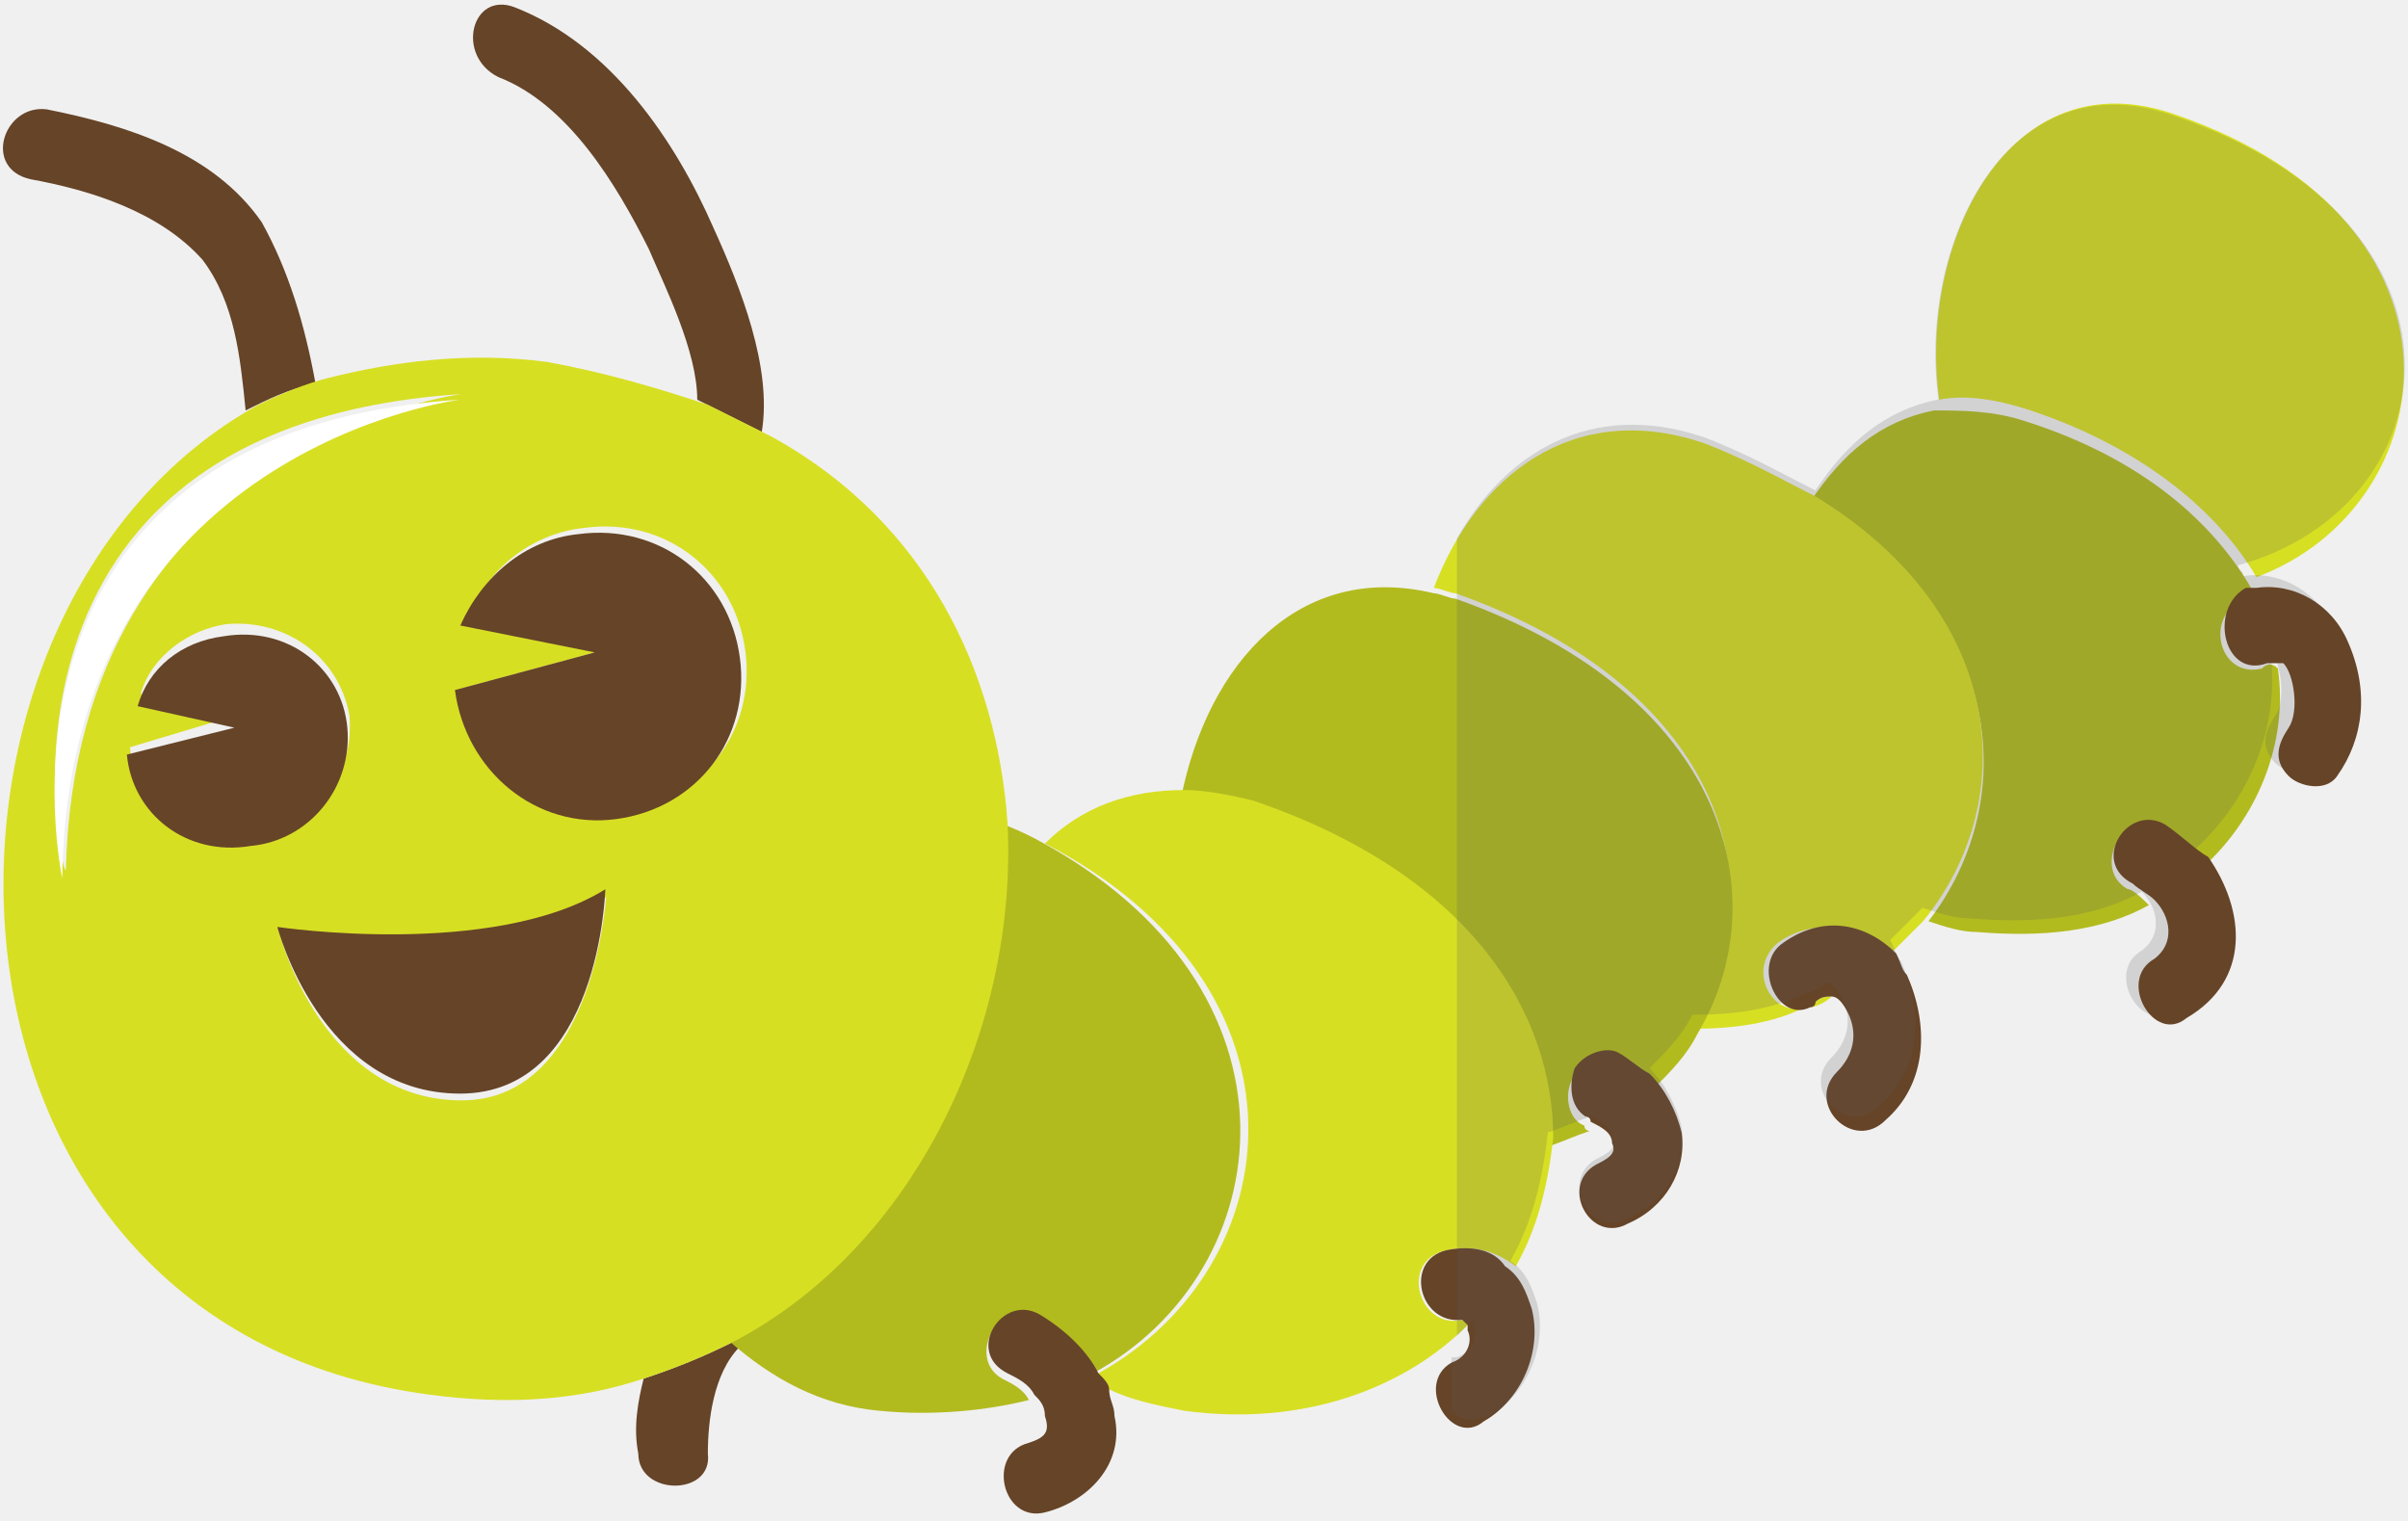
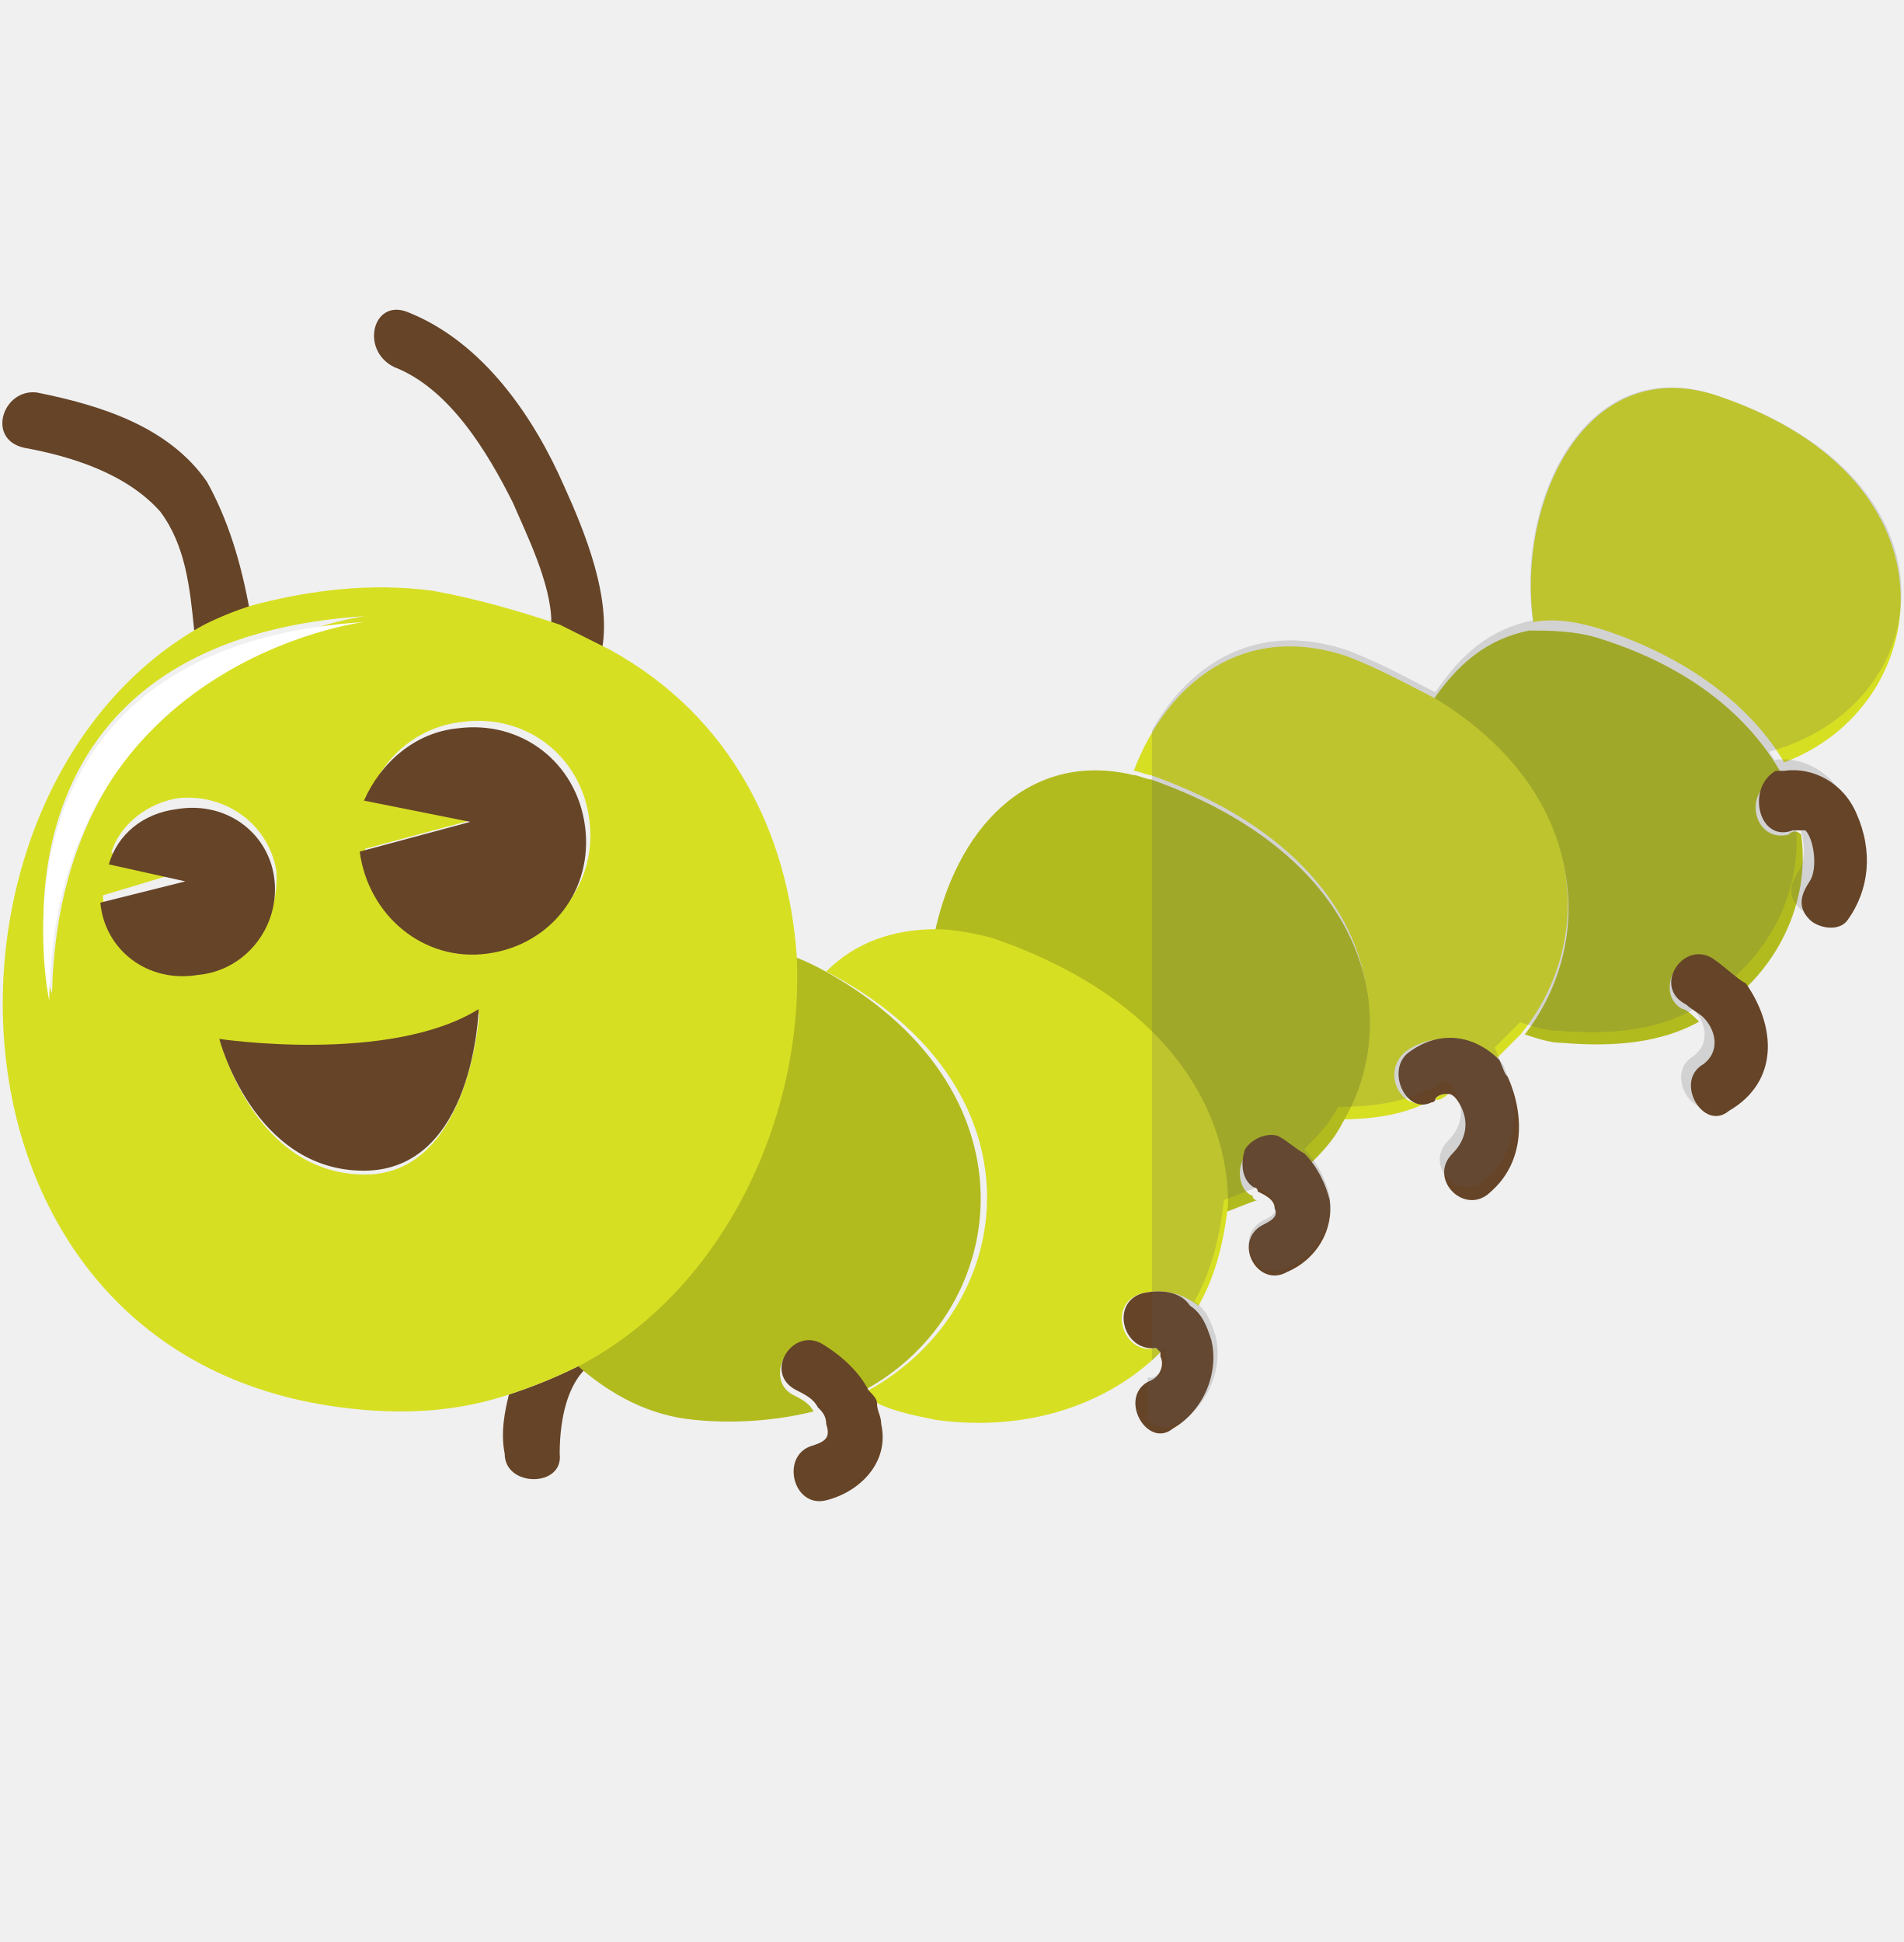
- <svg xmlns="http://www.w3.org/2000/svg" version="1.1" id="master-artboard" x="0px" y="0px" viewBox="0 0 150 94.7" style="enable-background:new 0 0 150 94.7;" xml:space="preserve">
+ <svg xmlns="http://www.w3.org/2000/svg" version="1.1" id="master-artboard" x="0px" y="0px" viewBox="0 0 150 153" style="enable-background:new 0 0 150 153;" xml:space="preserve">
  <style type="text/css">
	.st0{fill:#664428;}
	.st1{fill:#D7DF23;}
	.st2{fill:#B2BB1E;}
	.st3{fill:#FFFFFF;}
	.st4{opacity:0.2;}
	.st5{fill:#58595B;}
</style>
  <g transform="matrix(3.349134, 0, 0, 3.349134, -3172.74, -292.937)">
    <g>
-       <path class="st0" d="M952.2,91.6c-0.9-1.3-2.5-1.8-4-2.1c-0.8-0.1-1.2,1.1-0.3,1.3c1.1,0.2,2.4,0.6,3.2,1.5    c0.6,0.8,0.7,1.8,0.8,2.8c0.4-0.2,0.8-0.4,1.3-0.5C953,93.5,952.7,92.5,952.2,91.6z" />
+       <path class="st0" d="M952.2,98.8c-0.9-1.3-2.5-1.8-4-2.1c-0.8-0.1-1.2,1.1-0.3,1.3c1.1,0.2,2.4,0.6,3.2,1.5    c0.6,0.8,0.7,1.8,0.8,2.8c0.4-0.2,0.8-0.4,1.3-0.5C953,100.7,952.7,99.7,952.2,98.8z" />
    </g>
  </g>
  <g transform="matrix(3.349134, 0, 0, 3.349134, -3172.74, -292.937)">
-     <path class="st0" d="M960.6,91.7c-0.7-1.6-1.9-3.4-3.7-4.1c-0.8-0.3-1.1,0.9-0.3,1.3c1.3,0.5,2.2,2,2.8,3.2   c0.3,0.7,0.9,1.9,0.9,2.8c0.4,0.2,0.8,0.4,1.2,0.6C961.7,94.3,961.1,92.8,960.6,91.7z" />
+     <path class="st0" d="M960.6,98.9c-0.7-1.6-1.9-3.4-3.7-4.1c-0.8-0.3-1.1,0.9-0.3,1.3c1.3,0.5,2.2,2,2.8,3.2   c0.3,0.7,0.9,1.9,0.9,2.8c0.4,0.2,0.8,0.4,1.2,0.6C961.7,101.5,961.1,100,960.6,98.9z" />
  </g>
  <g transform="matrix(3.332924, 0, 0, 3.332924, -3150.847, -290.7487)">
-     <path class="st0" d="M957.4,113c-0.1,0.4-0.2,0.9-0.1,1.4c0,0.8,1.4,0.8,1.3,0c0-0.6,0.1-1.5,0.6-2c0,0,0,0-0.1-0.1   C958.5,112.6,958,112.8,957.4,113z" />
+     <path class="st0" d="M957.4,120.2c-0.1,0.4-0.2,0.9-0.1,1.4c0,0.8,1.4,0.8,1.3,0c0-0.6,0.1-1.5,0.6-2c0,0,0,0-0.1-0.1   C958.5,119.8,958,120,957.4,120.2z" />
  </g>
  <g transform="matrix(3.349134, 0, 0, 3.349134, -3172.74, -292.937)">
-     <path class="st1" d="M985.1,95.1c2.1,0.7,3.5,1.9,4.2,3.1c3.5-1.3,4.3-6.6-1.5-8.6c-3.1-1.1-4.8,2.4-4.4,5.3   C983.9,94.8,984.5,94.9,985.1,95.1z" />
+     <path class="st1" d="M985.1,102.3c2.1,0.7,3.5,1.9,4.2,3.1c3.5-1.3,4.3-6.6-1.5-8.6c-3.1-1.1-4.8,2.4-4.4,5.3   C983.9,102,984.5,102.1,985.1,102.3z" />
  </g>
  <g transform="matrix(3.349134, 0, 0, 3.349134, -3172.74, -292.937)">
-     <path class="st2" d="M983.2,104.6c0.3,0.1,0.6,0.2,0.9,0.2c1.2,0.1,2.3,0,3.2-0.5c-0.1-0.1-0.3-0.3-0.4-0.3c-0.7-0.4,0-1.6,0.6-1.1   c0.3,0.2,0.6,0.4,0.8,0.7c1-0.9,1.6-2.3,1.4-3.7c-0.1-0.1-0.2-0.1-0.3,0c-0.8,0.2-1.1-1-0.3-1.3c0.1,0,0.1,0,0.2,0   c0-0.1-0.1-0.1-0.1-0.2c-0.7-1.2-2-2.4-4.2-3.1c-0.6-0.2-1.2-0.2-1.7-0.2c-1,0.2-1.7,0.8-2.3,1.7   C984.7,98.9,984.9,102.4,983.2,104.6z" />
+     <path class="st2" d="M983.2,111.8c0.3,0.1,0.6,0.2,0.9,0.2c1.2,0.1,2.3,0,3.2-0.5c-0.1-0.1-0.3-0.3-0.4-0.3c-0.7-0.4,0-1.6,0.6-1.1   c0.3,0.2,0.6,0.4,0.8,0.7c1-0.9,1.6-2.3,1.4-3.7c-0.1-0.1-0.2-0.1-0.3,0c-0.8,0.2-1.1-1-0.3-1.3c0.1,0,0.1,0,0.2,0   c0-0.1-0.1-0.1-0.1-0.2c-0.7-1.2-2-2.4-4.2-3.1c-0.6-0.2-1.2-0.2-1.7-0.2c-1,0.2-1.7,0.8-2.3,1.7   C984.7,106.1,984.9,109.6,983.2,111.8z" />
  </g>
  <g transform="matrix(3.349134, 0, 0, 3.349134, -3172.74, -292.937)">
-     <path class="st1" d="M981.1,106.1c0,0-0.1,0-0.1,0.1c0.1,0,0.3-0.1,0.4-0.2C981.3,106,981.2,106,981.1,106.1z" />
+     <path class="st1" d="M981.1,113.3C981.1,113.3,981,113.3,981.1,113.3c0,0.1,0.2,0,0.3-0.1C981.3,113.2,981.2,113.2,981.1,113.3z" />
  </g>
  <g transform="matrix(3.349134, 0, 0, 3.349134, -3172.74, -292.937)">
-     <path class="st1" d="M978.8,106.6c0.8,0,1.5-0.1,2.1-0.4c-0.6,0.2-1.1-0.7-0.5-1.2c0.7-0.5,1.6-0.3,2.1,0.2   c0.2-0.2,0.4-0.4,0.6-0.6c1.8-2.2,1.6-5.7-2-7.9c-0.6-0.3-1.3-0.7-2.1-1c-2.4-0.8-4.2,0.6-5,2.7c0.1,0,0.3,0.1,0.4,0.1   C979.5,100.3,980.4,104.1,978.8,106.6z" />
+     <path class="st1" d="M978.8,113.8c0.8,0,1.5-0.1,2.1-0.4c-0.6,0.2-1.1-0.7-0.5-1.2c0.7-0.5,1.6-0.3,2.1,0.2   c0.2-0.2,0.4-0.4,0.6-0.6c1.8-2.2,1.6-5.7-2-7.9c-0.6-0.3-1.3-0.7-2.1-1c-2.4-0.8-4.2,0.6-5,2.7c0.1,0,0.3,0.1,0.4,0.1   C979.5,107.5,980.4,111.3,978.8,113.8z" />
  </g>
  <g transform="matrix(3.349134, 0, 0, 3.349134, -3172.74, -292.937)">
-     <path class="st2" d="M976.1,108.8c0.3-0.1,0.5-0.2,0.8-0.3c0,0-0.1,0-0.1-0.1c-0.3-0.1-0.4-0.6-0.2-0.9c0.2-0.3,0.6-0.4,0.9-0.2   c0.2,0.1,0.4,0.2,0.6,0.4c0.3-0.3,0.6-0.6,0.8-1c1.5-2.5,0.6-6.3-4.5-8.1c-0.1,0-0.3-0.1-0.4-0.1c-2.5-0.6-4.2,1.3-4.7,3.8   c0.4,0,0.8,0.1,1.3,0.2C974.6,103.8,976.2,106.4,976.1,108.8z" />
+     <path class="st2" d="M976.1,116c0.3-0.1,0.5-0.2,0.8-0.3c0,0-0.1,0-0.1-0.1c-0.3-0.1-0.4-0.6-0.2-0.9s0.6-0.4,0.9-0.2   c0.2,0.1,0.4,0.2,0.6,0.4c0.3-0.3,0.6-0.6,0.8-1c1.5-2.5,0.6-6.3-4.5-8.1c-0.1,0-0.3-0.1-0.4-0.1c-2.5-0.6-4.2,1.3-4.7,3.8   c0.4,0,0.8,0.1,1.3,0.2C974.6,111,976.2,113.6,976.1,116z" />
  </g>
  <g transform="matrix(3.332924, 0, 0, 3.332924, -3150.847, -290.7487)">
-     <path class="st1" d="M965.9,112.9c0,0.1,0.1,0.2,0.2,0.3c0.4,0.2,0.9,0.3,1.4,0.4c2.2,0.3,4.1-0.4,5.3-1.6c0,0,0-0.1-0.1-0.1   c0,0,0,0,0,0c-0.8,0.2-1.2-1.1-0.3-1.3c0.5-0.1,0.9,0,1.3,0.3c0.4-0.7,0.6-1.5,0.7-2.4c0-2.3-1.5-4.9-5.6-6.3   c-0.4-0.1-0.9-0.2-1.3-0.2c-1,0-1.9,0.3-2.6,1C970.1,105.7,969.5,110.9,965.9,112.9z" />
+     <path class="st1" d="M965.9,120.1c0,0.1,0.1,0.2,0.2,0.3c0.4,0.2,0.9,0.3,1.4,0.4c2.2,0.3,4.1-0.4,5.3-1.6c0,0,0-0.1-0.1-0.1l0,0   c-0.8,0.2-1.2-1.1-0.3-1.3c0.5-0.1,0.9,0,1.3,0.3c0.4-0.7,0.6-1.5,0.7-2.4c0-2.3-1.5-4.9-5.6-6.3c-0.4-0.1-0.9-0.2-1.3-0.2   c-1,0-1.9,0.3-2.6,1C970.1,112.9,969.5,118.1,965.9,120.1z" />
  </g>
  <g transform="matrix(3.332924, 0, 0, 3.332924, -3150.847, -290.7487)">
-     <path class="st2" d="M959,112.3C959.1,112.3,959.1,112.3,959,112.3c0.8,0.7,1.7,1.2,2.8,1.3c1,0.1,2,0,2.8-0.2   c-0.1-0.2-0.3-0.3-0.5-0.4c-0.7-0.4,0-1.6,0.6-1.1c0.4,0.3,0.8,0.6,1.1,1c3.5-1.9,4.2-7.2-1.1-10c-0.2-0.1-0.4-0.2-0.7-0.3   C964.4,106.4,962.5,110.4,959,112.3z" />
+     <path class="st2" d="M959,119.5C959.1,119.5,959.1,119.5,959,119.5c0.8,0.7,1.7,1.2,2.8,1.3c1,0.1,2,0,2.8-0.2   c-0.1-0.2-0.3-0.3-0.5-0.4c-0.7-0.4,0-1.6,0.6-1.1c0.4,0.3,0.8,0.6,1.1,1c3.5-1.9,4.2-7.2-1.1-10c-0.2-0.1-0.4-0.2-0.7-0.3   C964.4,113.6,962.5,117.6,959,119.5z" />
  </g>
  <g transform="matrix(3.332924, 0, 0, 3.332924, -3148.847, -290.7487)">
-     <path class="st1" d="M952.8,113.3c1.5,0.2,2.8,0.1,4-0.3c0.6-0.2,1.1-0.4,1.7-0.7c3.4-1.8,5.3-5.9,5.1-9.7   c-0.2-2.8-1.5-5.6-4.4-7.2c-0.4-0.2-0.8-0.4-1.2-0.6c-0.9-0.3-1.9-0.6-3-0.8c-1.5-0.2-2.9,0-4.1,0.3c-0.4,0.1-0.9,0.3-1.3,0.5   C942.7,98.6,942.9,112,952.8,113.3z M947.2,101.2L947.2,101.2l2-0.6l-1.8-0.4c0.2-0.7,0.9-1.2,1.6-1.3c1.1-0.1,2.1,0.6,2.3,1.7   c0.1,1.1-0.6,2.1-1.7,2.3C948.4,103.2,947.3,102.4,947.2,101.2z M953.4,107.8c-2.6,0-3.4-3.1-3.4-3.1s4,0.6,6.1-0.7   C956.1,103.9,955.9,107.8,953.4,107.8z M955.7,97.1c1.5-0.2,2.8,0.8,3,2.3c0.2,1.5-0.8,2.8-2.3,3s-2.8-0.8-3-2.3v0l2.6-0.7   l-2.5-0.5C953.8,97.9,954.7,97.2,955.7,97.1z M953.4,94.6c0,0-7.2,0.9-7.4,8.9C945.9,103.6,944.1,95.2,953.4,94.6z" />
+     <path class="st1" d="M952.8,120.5c1.5,0.2,2.8,0.1,4-0.3c0.6-0.2,1.1-0.4,1.7-0.7c3.4-1.8,5.3-5.9,5.1-9.7   c-0.2-2.8-1.5-5.6-4.4-7.2c-0.4-0.2-0.8-0.4-1.2-0.6c-0.9-0.3-1.9-0.6-3-0.8c-1.5-0.2-2.9,0-4.1,0.3c-0.4,0.1-0.9,0.3-1.3,0.5   C942.7,105.8,942.9,119.2,952.8,120.5z M947.2,108.4L947.2,108.4l2-0.6l-1.8-0.4c0.2-0.7,0.9-1.2,1.6-1.3c1.1-0.1,2.1,0.6,2.3,1.7   c0.1,1.1-0.6,2.1-1.7,2.3C948.4,110.4,947.3,109.6,947.2,108.4z M953.4,115c-2.6,0-3.4-3.1-3.4-3.1s4,0.6,6.1-0.7   C956.1,111.1,955.9,115,953.4,115z M955.7,104.3c1.5-0.2,2.8,0.8,3,2.3s-0.8,2.8-2.3,3s-2.8-0.8-3-2.3l0,0l2.6-0.7l-2.5-0.5   C953.8,105.1,954.7,104.4,955.7,104.3z M953.4,101.8c0,0-7.2,0.9-7.4,8.9C945.9,110.8,944.1,102.4,953.4,101.8z" />
  </g>
  <g transform="matrix(3.332924, 0, 0, 3.332924, -3150.847, -290.7487)">
-     <path class="st0" d="M964.8,111.8c-0.7-0.4-1.4,0.7-0.6,1.1c0.2,0.1,0.4,0.2,0.5,0.4c0.1,0.1,0.2,0.2,0.2,0.4   c0.1,0.3,0,0.4-0.3,0.5c-0.8,0.2-0.5,1.5,0.3,1.3c0.8-0.2,1.5-0.9,1.3-1.8c0-0.2-0.1-0.3-0.1-0.5c0-0.1-0.1-0.2-0.2-0.3   C965.7,112.5,965.3,112.1,964.8,111.8z" />
+     <path class="st0" d="M964.8,119c-0.7-0.4-1.4,0.7-0.6,1.1c0.2,0.1,0.4,0.2,0.5,0.4c0.1,0.1,0.2,0.2,0.2,0.4c0.1,0.3,0,0.4-0.3,0.5   c-0.8,0.2-0.5,1.5,0.3,1.3s1.5-0.9,1.3-1.8c0-0.2-0.1-0.3-0.1-0.5c0-0.1-0.1-0.2-0.2-0.3C965.7,119.7,965.3,119.3,964.8,119z" />
  </g>
  <g transform="matrix(3.332924, 0, 0, 3.332924, -3150.847, -290.7487)">
-     <path class="st0" d="M972.4,110.6c-0.8,0.2-0.5,1.4,0.3,1.3c0,0,0,0,0,0c0,0,0.1,0.1,0.1,0.1s0,0.1,0,0.1c0.1,0.2,0,0.5-0.3,0.6   c-0.7,0.4,0,1.6,0.6,1.1c0.7-0.4,1.1-1.3,0.9-2.1c-0.1-0.3-0.2-0.6-0.5-0.8C973.3,110.6,972.9,110.5,972.4,110.6z" />
+     <path class="st0" d="M972.4,117.8c-0.8,0.2-0.5,1.4,0.3,1.3l0,0l0.1,0.1v0.1c0.1,0.2,0,0.5-0.3,0.6c-0.7,0.4,0,1.6,0.6,1.1   c0.7-0.4,1.1-1.3,0.9-2.1c-0.1-0.3-0.2-0.6-0.5-0.8C973.3,117.8,972.9,117.7,972.4,117.8z" />
  </g>
  <g transform="matrix(3.332924, 0, 0, 3.332924, -3150.847, -290.7487)">
-     <path class="st0" d="M974.8,107.2c-0.1,0.3-0.1,0.7,0.2,0.9c0,0,0.1,0,0.1,0.1c0.2,0.1,0.4,0.2,0.4,0.4c0.1,0.2-0.1,0.3-0.3,0.4   c-0.7,0.4-0.1,1.5,0.6,1.1c0.7-0.3,1.1-1,1-1.7c-0.1-0.4-0.3-0.8-0.6-1.1c-0.2-0.1-0.4-0.3-0.6-0.4   C975.4,106.8,975,106.9,974.8,107.2z" />
+     <path class="st0" d="M974.8,114.4c-0.1,0.3-0.1,0.7,0.2,0.9c0,0,0.1,0,0.1,0.1c0.2,0.1,0.4,0.2,0.4,0.4c0.1,0.2-0.1,0.3-0.3,0.4   c-0.7,0.4-0.1,1.5,0.6,1.1c0.7-0.3,1.1-1,1-1.7c-0.1-0.4-0.3-0.8-0.6-1.1c-0.2-0.1-0.4-0.3-0.6-0.4   C975.4,114,975,114.1,974.8,114.4z" />
  </g>
  <g transform="matrix(3.349134, 0, 0, 3.349134, -3172.74, -292.937)">
-     <path class="st0" d="M980.5,105c-0.6,0.4-0.1,1.5,0.5,1.2l0,0c0,0,0.1,0,0.1-0.1c0.1-0.1,0.2-0.1,0.3-0.1c0.1,0,0.2,0.1,0.3,0.3   c0.2,0.4,0.1,0.8-0.2,1.1c-0.6,0.6,0.3,1.5,0.9,0.9c0.8-0.7,0.8-1.8,0.4-2.7c-0.1-0.1-0.1-0.2-0.2-0.4   C982,104.6,981.2,104.5,980.5,105z" />
+     <path class="st0" d="M980.5,112.2c-0.6,0.4-0.1,1.5,0.5,1.2l0,0c0,0,0.1,0,0.1-0.1c0.1-0.1,0.2-0.1,0.3-0.1s0.2,0.1,0.3,0.3   c0.2,0.4,0.1,0.8-0.2,1.1c-0.6,0.6,0.3,1.5,0.9,0.9c0.8-0.7,0.8-1.8,0.4-2.7c-0.1-0.1-0.1-0.2-0.2-0.4   C982,111.8,981.2,111.7,980.5,112.2z" />
  </g>
  <g transform="matrix(3.349134, 0, 0, 3.349134, -3167.74, -292.937)">
-     <path class="st0" d="M954.3,100.3L954.3,100.3c0.2,1.5,1.5,2.6,3,2.4s2.5-1.5,2.3-3c-0.2-1.5-1.5-2.5-3-2.3c-1,0.1-1.8,0.8-2.2,1.7   l2.5,0.5L954.3,100.3z" />
+     <path class="st0" d="M954.3,107.5L954.3,107.5c0.2,1.5,1.5,2.6,3,2.4s2.5-1.5,2.3-3s-1.5-2.5-3-2.3c-1,0.1-1.8,0.8-2.2,1.7l2.5,0.5   L954.3,107.5z" />
  </g>
  <g transform="matrix(3.349134, 0, 0, 3.349134, -3166.74, -292.937)">
-     <path class="st0" d="M952,101c-0.1-1.1-1.1-1.9-2.3-1.7c-0.8,0.1-1.4,0.6-1.6,1.3l1.8,0.4l-2,0.5v0c0.1,1.1,1.1,1.9,2.3,1.7   C951.3,103.1,952.1,102.1,952,101z" />
+     <path class="st0" d="M952,108.2c-0.1-1.1-1.1-1.9-2.3-1.7c-0.8,0.1-1.4,0.6-1.6,1.3l1.8,0.4l-2,0.5l0,0c0.1,1.1,1.1,1.9,2.3,1.7   C951.3,110.3,952.1,109.3,952,108.2z" />
  </g>
  <g transform="matrix(3.349134, 0, 0, 3.349134, -3165.74, -296.937)">
-     <path class="st0" d="M950.4,105.9c0,0,0.8,3.1,3.4,3.1c2.6,0,2.7-3.8,2.7-3.8C954.4,106.5,950.4,105.9,950.4,105.9z" />
+     <path class="st0" d="M950.4,113.1c0,0,0.8,3.1,3.4,3.1c2.6,0,2.7-3.8,2.7-3.8C954.4,113.7,950.4,113.1,950.4,113.1z" />
  </g>
  <g transform="matrix(3.349134, 0, 0, 3.349134, -3164.74, -292.937)">
-     <path class="st3" d="M946.1,103.8c0.1-8,7.4-8.9,7.4-8.9C944.3,95.5,946.1,103.8,946.1,103.8z" />
+     <path class="st3" d="M946.1,111c0.1-8,7.4-8.9,7.4-8.9C944.3,102.7,946.1,111,946.1,111z" />
  </g>
  <g transform="matrix(3.332924, 0, 0, 3.332924, -3150.847, -290.7487)" class="st4">
-     <path class="st5" d="M986,89.4c-3.1-1.1-4.8,2.4-4.4,5.3c-1,0.2-1.7,0.8-2.3,1.7c-0.6-0.3-1.3-0.7-2.1-1c-2.1-0.7-3.7,0.3-4.6,1.9   v14.9c0.1-0.1,0.2-0.2,0.3-0.3c0,0,0,0.1,0,0.1c0.1,0.2,0,0.5-0.3,0.6c0,0,0,0-0.1,0v1c0.2,0.2,0.4,0.2,0.7,0.1   c0.7-0.4,1.1-1.3,0.9-2.1c-0.1-0.3-0.2-0.6-0.5-0.8c0.4-0.7,0.6-1.5,0.7-2.4c0.3-0.1,0.5-0.2,0.8-0.3c0.2,0.1,0.4,0.2,0.4,0.4   c0.1,0.2-0.1,0.3-0.3,0.4c-0.7,0.4-0.1,1.5,0.6,1.1c0.7-0.3,1.1-1,1-1.7c-0.1-0.4-0.3-0.8-0.6-1.1c0.3-0.3,0.6-0.6,0.8-1   c0.8,0,1.5-0.1,2.1-0.4l0,0c0.1,0,0.3-0.1,0.4-0.2c0.1,0,0.2,0.1,0.3,0.3c0.2,0.4,0.1,0.8-0.2,1.1c-0.6,0.6,0.3,1.5,0.9,0.9   c0.8-0.7,0.8-1.8,0.4-2.7c-0.1-0.1-0.1-0.2-0.2-0.4c0.2-0.2,0.4-0.4,0.6-0.6c0.3,0.1,0.6,0.2,0.9,0.2c1.2,0.1,2.3,0,3.2-0.5   c0.3,0.3,0.4,0.8,0,1.1c-0.7,0.4,0,1.6,0.6,1.1c1.2-0.7,1.1-2,0.4-3c1-0.9,1.6-2.3,1.4-3.7c0.2,0.2,0.3,0.9,0.1,1.2   c-0.2,0.3-0.3,0.6,0,0.9c0.2,0.2,0.7,0.3,0.9,0c0.5-0.7,0.6-1.6,0.2-2.5c-0.3-0.7-1-1.1-1.7-1c0-0.1-0.1-0.1-0.1-0.2   C991.2,96.7,991.9,91.4,986,89.4z" />
+     <path class="st5" d="M986,96.6c-3.1-1.1-4.8,2.4-4.4,5.3c-1,0.2-1.7,0.8-2.3,1.7c-0.6-0.3-1.3-0.7-2.1-1c-2.1-0.7-3.7,0.3-4.6,1.9   v14.9c0.1-0.1,0.2-0.2,0.3-0.3v0.1c0.1,0.2,0,0.5-0.3,0.6c0,0,0,0-0.1,0v1c0.2,0.2,0.4,0.2,0.7,0.1c0.7-0.4,1.1-1.3,0.9-2.1   c-0.1-0.3-0.2-0.6-0.5-0.8c0.4-0.7,0.6-1.5,0.7-2.4c0.3-0.1,0.5-0.2,0.8-0.3c0.2,0.1,0.4,0.2,0.4,0.4c0.1,0.2-0.1,0.3-0.3,0.4   c-0.7,0.4-0.1,1.5,0.6,1.1c0.7-0.3,1.1-1,1-1.7c-0.1-0.4-0.3-0.8-0.6-1.1c0.3-0.3,0.6-0.6,0.8-1c0.8,0,1.5-0.1,2.1-0.4l0,0   c0.1,0,0.3-0.1,0.4-0.2c0.1,0,0.2,0.1,0.3,0.3c0.2,0.4,0.1,0.8-0.2,1.1c-0.6,0.6,0.3,1.5,0.9,0.9c0.8-0.7,0.8-1.8,0.4-2.7   c-0.1-0.1-0.1-0.2-0.2-0.4c0.2-0.2,0.4-0.4,0.6-0.6c0.3,0.1,0.6,0.2,0.9,0.2c1.2,0.1,2.3,0,3.2-0.5c0.3,0.3,0.4,0.8,0,1.1   c-0.7,0.4,0,1.6,0.6,1.1c1.2-0.7,1.1-2,0.4-3c1-0.9,1.6-2.3,1.4-3.7c0.2,0.2,0.3,0.9,0.1,1.2c-0.2,0.3-0.3,0.6,0,0.9   c0.2,0.2,0.7,0.3,0.9,0c0.5-0.7,0.6-1.6,0.2-2.5c-0.3-0.7-1-1.1-1.7-1c0-0.1-0.1-0.1-0.1-0.2C991.2,103.9,991.9,98.6,986,96.6z" />
  </g>
  <g transform="matrix(3.349134, 0, 0, 3.349134, -3172.74, -292.937)">
-     <path class="st0" d="M987.6,102.8c-0.7-0.4-1.4,0.7-0.6,1.1c0.1,0.1,0.3,0.2,0.4,0.3c0.3,0.3,0.4,0.8,0,1.1c-0.7,0.4,0,1.6,0.6,1.1   c1.2-0.7,1.1-2,0.4-3C988.2,103.3,987.9,103,987.6,102.8z" />
+     <path class="st0" d="M987.6,110c-0.7-0.4-1.4,0.7-0.6,1.1c0.1,0.1,0.3,0.2,0.4,0.3c0.3,0.3,0.4,0.8,0,1.1c-0.7,0.4,0,1.6,0.6,1.1   c1.2-0.7,1.1-2,0.4-3C988.2,110.5,987.9,110.2,987.6,110z" />
  </g>
  <g transform="matrix(3.349134, 0, 0, 3.349134, -3172.74, -292.937)">
-     <path class="st0" d="M989.5,99.8c0.1,0,0.2,0,0.3,0c0.2,0.2,0.3,0.9,0.1,1.2c-0.2,0.3-0.3,0.6,0,0.9c0.2,0.2,0.7,0.3,0.9,0   c0.5-0.7,0.6-1.6,0.2-2.5c-0.3-0.7-1-1.1-1.7-1c-0.1,0-0.1,0-0.2,0C988.4,98.8,988.7,100.1,989.5,99.8z" />
+     <path class="st0" d="M989.5,107c0.1,0,0.2,0,0.3,0c0.2,0.2,0.3,0.9,0.1,1.2c-0.2,0.3-0.3,0.6,0,0.9c0.2,0.2,0.7,0.3,0.9,0   c0.5-0.7,0.6-1.6,0.2-2.5c-0.3-0.7-1-1.1-1.7-1c-0.1,0-0.1,0-0.2,0C988.4,106,988.7,107.3,989.5,107z" />
  </g>
</svg>
